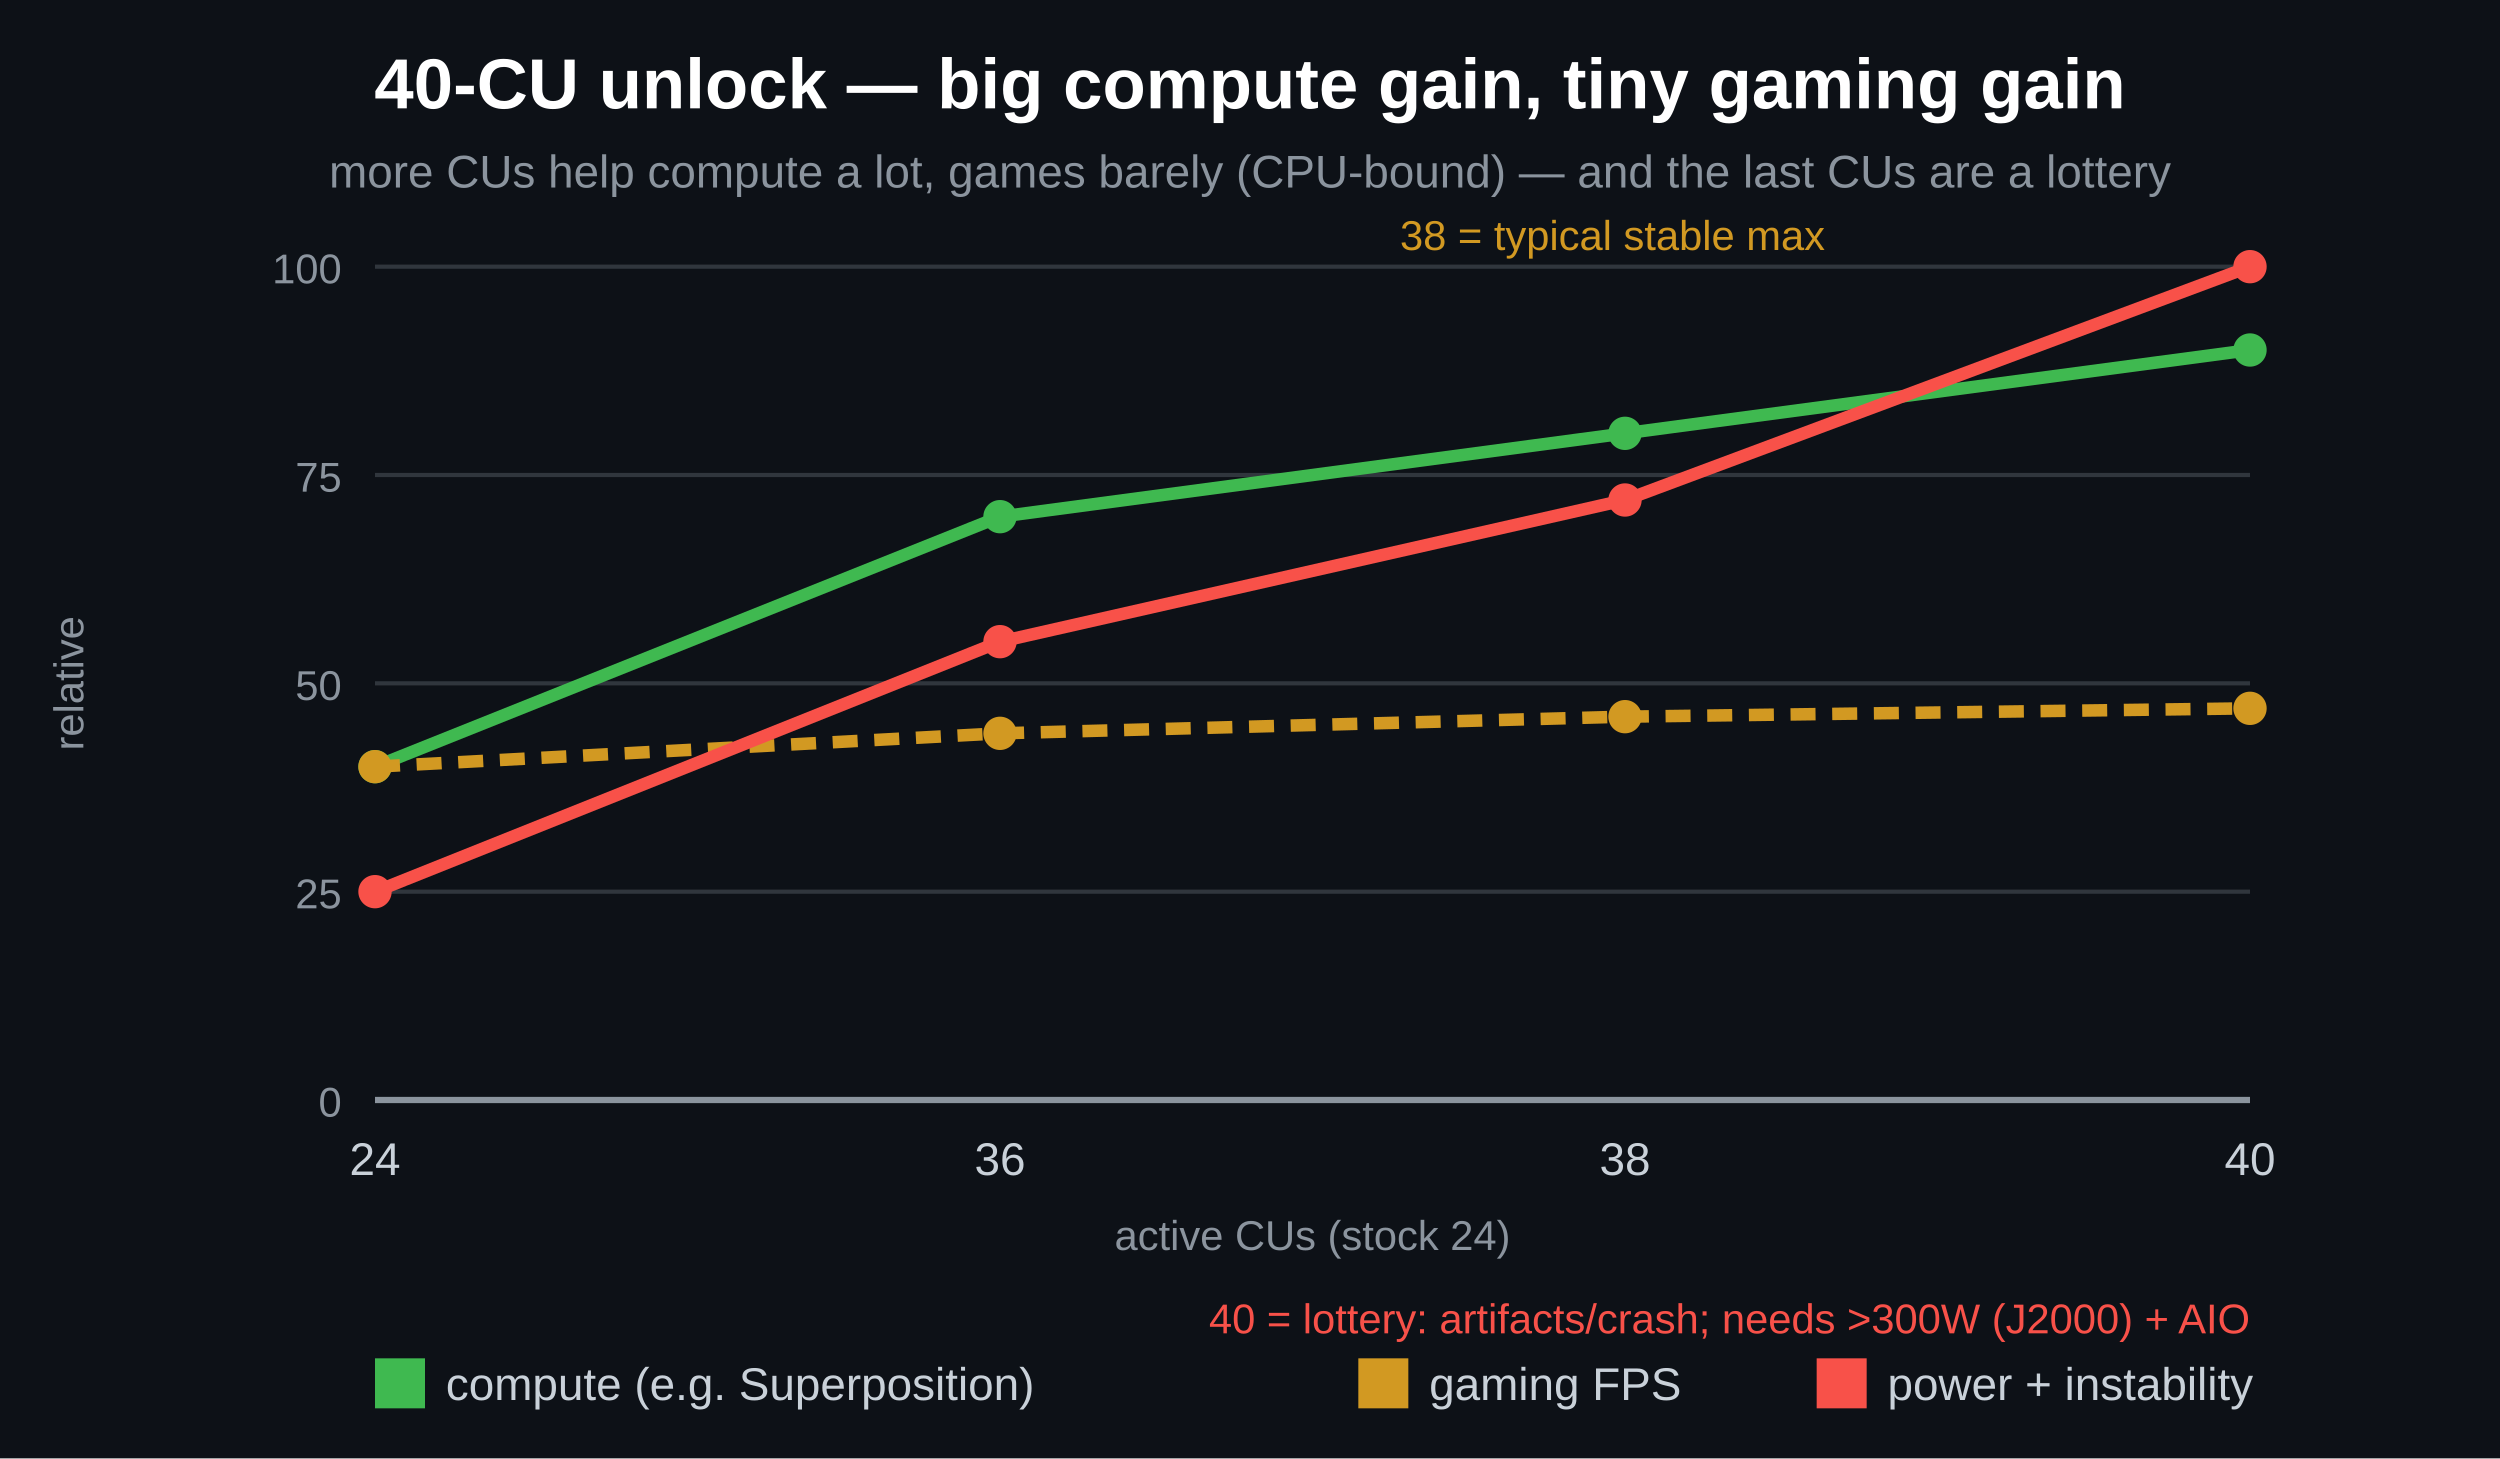
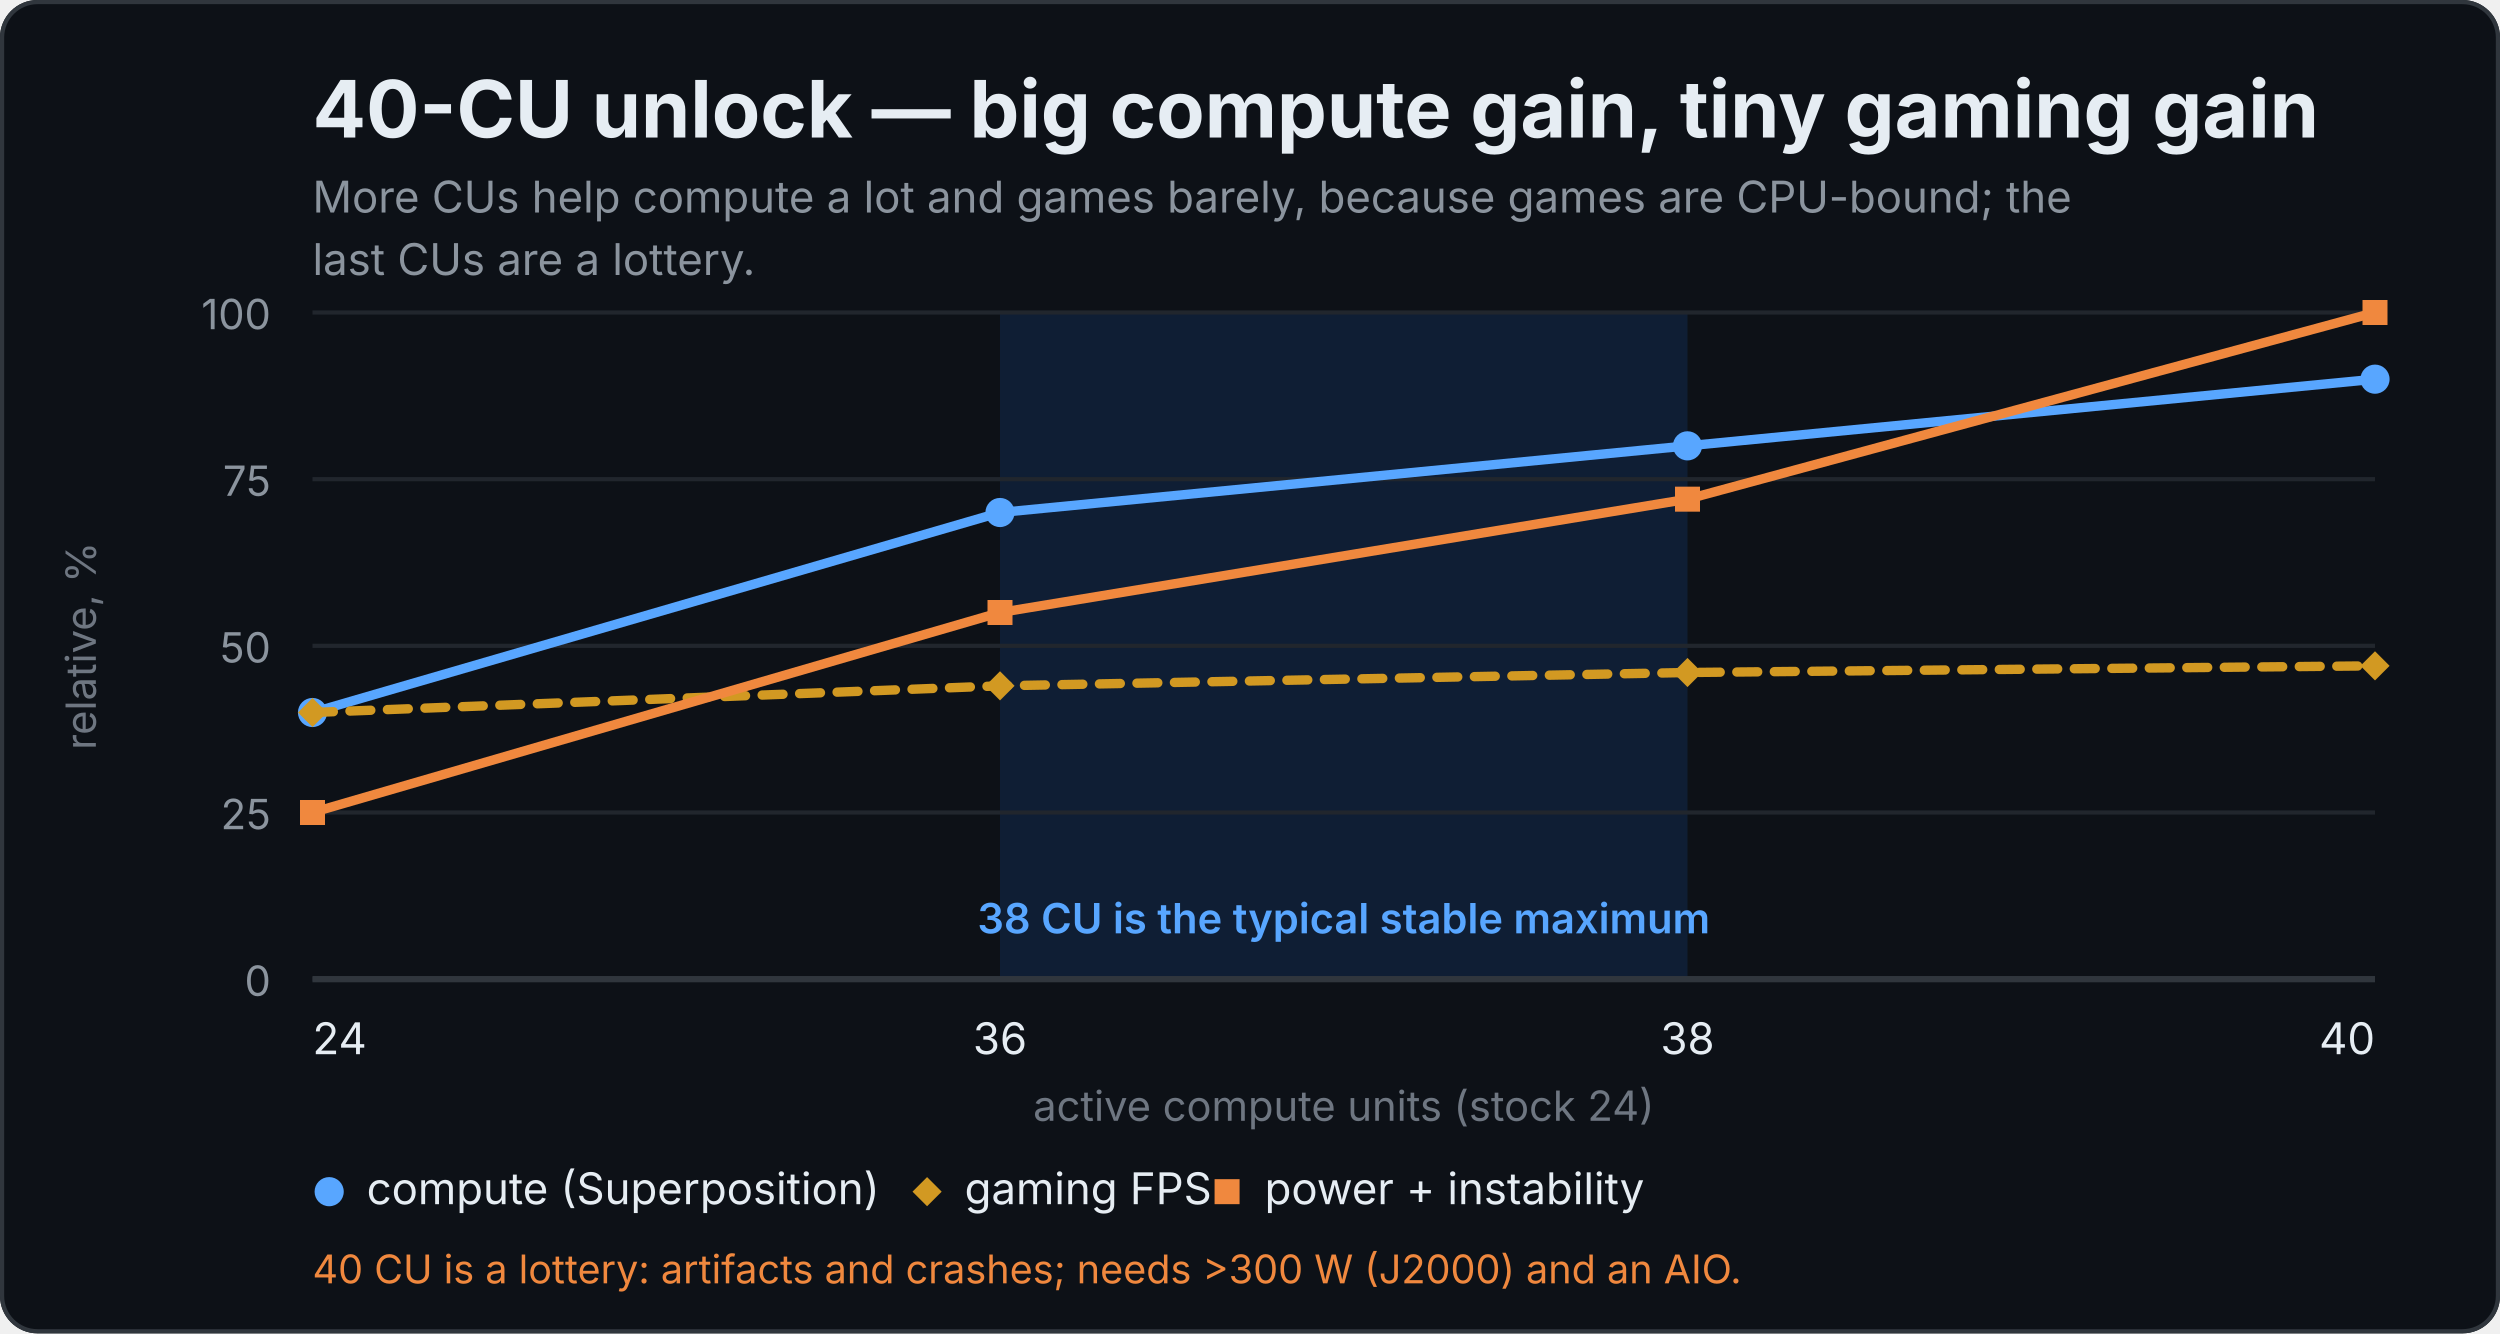
- <svg xmlns="http://www.w3.org/2000/svg" viewBox="0 0 600 350" font-family="Segoe UI,Arial,sans-serif">
-   <rect width="600" height="350" fill="#0d1117" />
-   <text x="300.0" y="26" fill="#fff" font-size="17" font-weight="700" text-anchor="middle">40-CU unlock — big compute gain, tiny gaming gain</text>
-   <text x="300.0" y="45" fill="#8b949e" font-size="11" text-anchor="middle">more CUs help compute a lot, games barely (CPU-bound) — and the last CUs are a lottery</text>
-   <line x1="90" y1="264.0" x2="540" y2="264.0" stroke="#30363d" />
-   <text x="82" y="268.0" fill="#8b949e" font-size="10" text-anchor="end">0</text>
-   <line x1="90" y1="214.0" x2="540" y2="214.0" stroke="#30363d" />
-   <text x="82" y="218.0" fill="#8b949e" font-size="10" text-anchor="end">25</text>
-   <line x1="90" y1="164.0" x2="540" y2="164.0" stroke="#30363d" />
-   <text x="82" y="168.0" fill="#8b949e" font-size="10" text-anchor="end">50</text>
-   <line x1="90" y1="114.0" x2="540" y2="114.0" stroke="#30363d" />
-   <text x="82" y="118.0" fill="#8b949e" font-size="10" text-anchor="end">75</text>
-   <line x1="90" y1="64.0" x2="540" y2="64.0" stroke="#30363d" />
-   <text x="82" y="68.0" fill="#8b949e" font-size="10" text-anchor="end">100</text>
-   <text x="20" y="164" fill="#8b949e" font-size="10" text-anchor="middle" transform="rotate(-90 20 164)">relative</text>
-   <line x1="90" y1="264" x2="540" y2="264" stroke="#8b949e" stroke-width="1.5" />
-   <text x="90.0" y="282.0" fill="#c9d1d9" font-size="11" text-anchor="middle">24</text>
-   <text x="240.0" y="282.0" fill="#c9d1d9" font-size="11" text-anchor="middle">36</text>
-   <text x="390.0" y="282.0" fill="#c9d1d9" font-size="11" text-anchor="middle">38</text>
-   <text x="540.0" y="282.0" fill="#c9d1d9" font-size="11" text-anchor="middle">40</text>
-   <text x="315.0" y="300.0" fill="#8b949e" font-size="10" text-anchor="middle">active CUs (stock 24)</text>
-   <polyline points="90.0,184.0 240.0,124.0 390.0,104.0 540.0,84.0" fill="none" stroke="#3fb950" stroke-width="3" />
-   <circle cx="90.0" cy="184.0" r="4" fill="#3fb950" />
-   <circle cx="240.0" cy="124.0" r="4" fill="#3fb950" />
-   <circle cx="390.0" cy="104.0" r="4" fill="#3fb950" />
-   <circle cx="540.0" cy="84.0" r="4" fill="#3fb950" />
-   <polyline points="90.0,184.0 240.0,176.0 390.0,172.0 540.0,170.0" fill="none" stroke="#d29922" stroke-width="3" stroke-dasharray="6 4" />
-   <circle cx="90.0" cy="184.0" r="4" fill="#d29922" />
-   <circle cx="240.0" cy="176.0" r="4" fill="#d29922" />
-   <circle cx="390.0" cy="172.0" r="4" fill="#d29922" />
-   <circle cx="540.0" cy="170.0" r="4" fill="#d29922" />
-   <polyline points="90.0,214.0 240.0,154.0 390.0,120.0 540.0,64.0" fill="none" stroke="#f85149" stroke-width="3" />
-   <circle cx="90.0" cy="214.0" r="4" fill="#f85149" />
-   <circle cx="240.0" cy="154.0" r="4" fill="#f85149" />
-   <circle cx="390.0" cy="120.0" r="4" fill="#f85149" />
-   <circle cx="540.0" cy="64.0" r="4" fill="#f85149" />
-   <rect x="90" y="326" width="12" height="12" fill="#3fb950" />
-   <text x="107" y="336" fill="#c9d1d9" font-size="11">compute (e.g. Superposition)</text>
-   <rect x="326" y="326" width="12" height="12" fill="#d29922" />
-   <text x="343" y="336" fill="#c9d1d9" font-size="11">gaming FPS</text>
-   <rect x="436" y="326" width="12" height="12" fill="#f85149" />
-   <text x="453" y="336" fill="#c9d1d9" font-size="11">power + instability</text>
-   <text x="387" y="60" fill="#d29922" font-size="10" text-anchor="middle">38 = typical stable max</text>
-   <text x="540" y="320" fill="#f85149" font-size="10" text-anchor="end">40 = lottery: artifacts/crash; needs &gt;300W (J2000) + AIO</text>
+ <svg xmlns="http://www.w3.org/2000/svg" width="1200" height="640" viewBox="0 0 1200 640" role="img" aria-labelledby="t-cu40-tradeoff d-cu40-tradeoff" font-family="-apple-system, BlinkMacSystemFont, Segoe UI, sans-serif">
+   <rect width="1200" height="640" rx="18" fill="#0d1117" />
+   <rect x="1" y="1" width="1198" height="638" rx="17" fill="none" stroke="#30363d" stroke-width="2" />
+   <text x="150" y="66" font-size="38" font-weight="700" fill="#e6edf3">40-CU unlock — big compute gain, tiny gaming gain</text>
+   <text x="150" y="102" font-size="21" fill="#8b949e">More CUs help compute a lot and games barely, because games are CPU-bound; the</text>
+   <text x="150" y="132" font-size="21" fill="#8b949e">last CUs are a lottery.</text>
+   <rect x="480" y="150" width="330" height="320" fill="#1f6feb" opacity="0.14" />
+   <text x="645" y="448" text-anchor="middle" font-size="20" font-weight="600" fill="#58a6ff">38 CU is the typical stable maximum</text>
+   <line x1="150" y1="470" x2="1140" y2="470" stroke="#21262d" stroke-width="2" />
+   <text x="130" y="478" text-anchor="end" font-size="20" fill="#8b949e">0</text>
+   <line x1="150" y1="390" x2="1140" y2="390" stroke="#21262d" stroke-width="2" />
+   <text x="130" y="398" text-anchor="end" font-size="20" fill="#8b949e">25</text>
+   <line x1="150" y1="310" x2="1140" y2="310" stroke="#21262d" stroke-width="2" />
+   <text x="130" y="318" text-anchor="end" font-size="20" fill="#8b949e">50</text>
+   <line x1="150" y1="230" x2="1140" y2="230" stroke="#21262d" stroke-width="2" />
+   <text x="130" y="238" text-anchor="end" font-size="20" fill="#8b949e">75</text>
+   <line x1="150" y1="150" x2="1140" y2="150" stroke="#21262d" stroke-width="2" />
+   <text x="130" y="158" text-anchor="end" font-size="20" fill="#8b949e">100</text>
+   <text transform="translate(46 310) rotate(-90)" text-anchor="middle" font-size="20" fill="#6e7681">relative, %</text>
+   <polyline points="150,342 480,246 810,214 1140,182" fill="none" stroke="#58a6ff" stroke-width="4.5" stroke-linejoin="round" stroke-linecap="round" />
+   <circle cx="150" cy="342" r="7" fill="#58a6ff" />
+   <circle cx="480" cy="246" r="7" fill="#58a6ff" />
+   <circle cx="810" cy="214" r="7" fill="#58a6ff" />
+   <circle cx="1140" cy="182" r="7" fill="#58a6ff" />
+   <polyline points="150,342 480,329.2 810,322.8 1140,319.6" fill="none" stroke="#d29922" stroke-width="4.5" stroke-linejoin="round" stroke-linecap="round" stroke-dasharray="10 8" />
+   <path d="M150 335 L157 342 L150 349 L143 342 Z" fill="#d29922" />
+   <path d="M480 322.2 L487 329.2 L480 336.2 L473 329.2 Z" fill="#d29922" />
+   <path d="M810 315.8 L817 322.8 L810 329.8 L803 322.8 Z" fill="#d29922" />
+   <path d="M1140 312.6 L1147 319.6 L1140 326.6 L1133 319.6 Z" fill="#d29922" />
+   <polyline points="150,390 480,294 810,239.6 1140,150" fill="none" stroke="#f0883e" stroke-width="4.5" stroke-linejoin="round" stroke-linecap="round" />
+   <rect x="144" y="384" width="12" height="12" fill="#f0883e" />
+   <rect x="474" y="288" width="12" height="12" fill="#f0883e" />
+   <rect x="804" y="233.6" width="12" height="12" fill="#f0883e" />
+   <rect x="1134" y="144" width="12" height="12" fill="#f0883e" />
+   <line x1="150" y1="470" x2="1140" y2="470" stroke="#30363d" stroke-width="3" />
+   <text x="150" y="506" text-anchor="start" font-size="21" fill="#e6edf3">24</text>
+   <text x="480" y="506" text-anchor="middle" font-size="21" fill="#e6edf3">36</text>
+   <text x="810" y="506" text-anchor="middle" font-size="21" fill="#e6edf3">38</text>
+   <text x="1140" y="506" text-anchor="end" font-size="21" fill="#e6edf3">40</text>
+   <text x="645" y="538" text-anchor="middle" font-size="20" fill="#6e7681">active compute units (stock 24)</text>
+   <circle cx="158" cy="572" r="7" fill="#58a6ff" />
+   <text x="176" y="578" font-size="21" fill="#e6edf3">compute (Superposition)</text>
+   <path d="M445 565 L452 572 L445 579 L438 572 Z" fill="#d29922" />
+   <text x="463" y="578" font-size="21" fill="#e6edf3">gaming FPS</text>
+   <rect x="583" y="566" width="12" height="12" fill="#f0883e" />
+   <text x="607" y="578" font-size="21" fill="#e6edf3">power + instability</text>
+   <text x="150" y="616" font-size="19" fill="#f0883e">40 CU is a lottery: artifacts and crashes; needs &gt;300 W (J2000) and an AIO.</text>
</svg>
